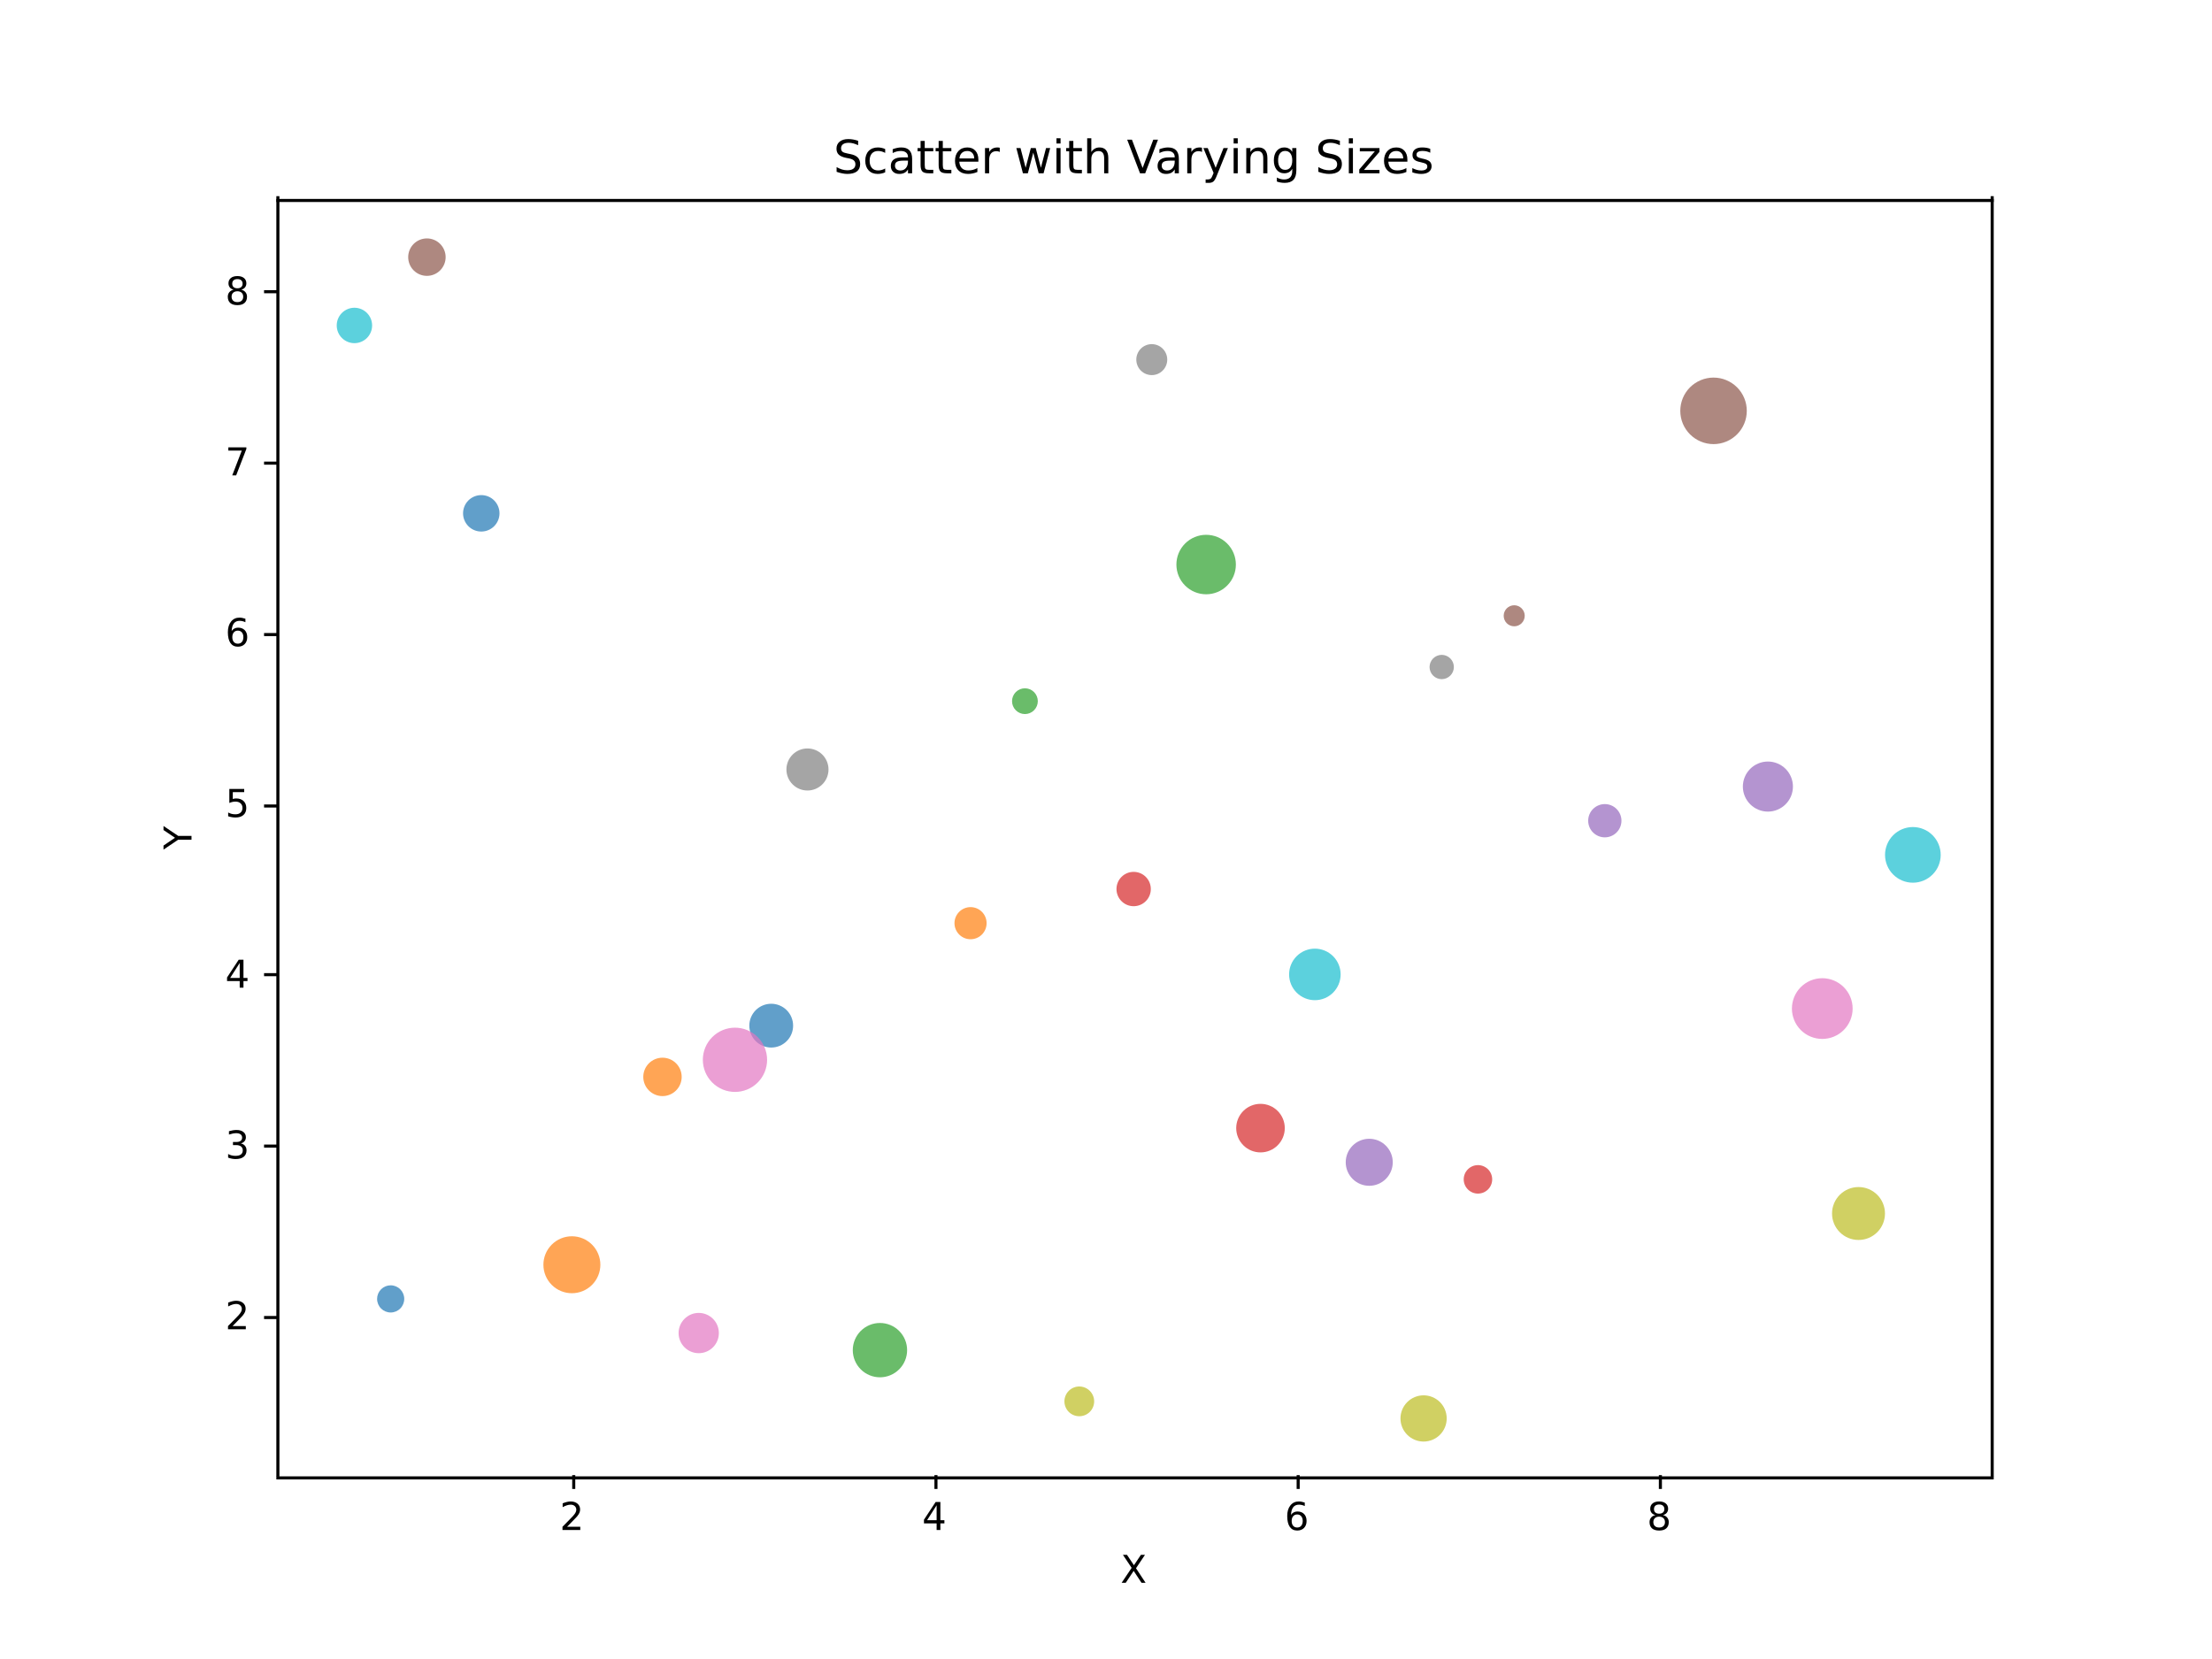
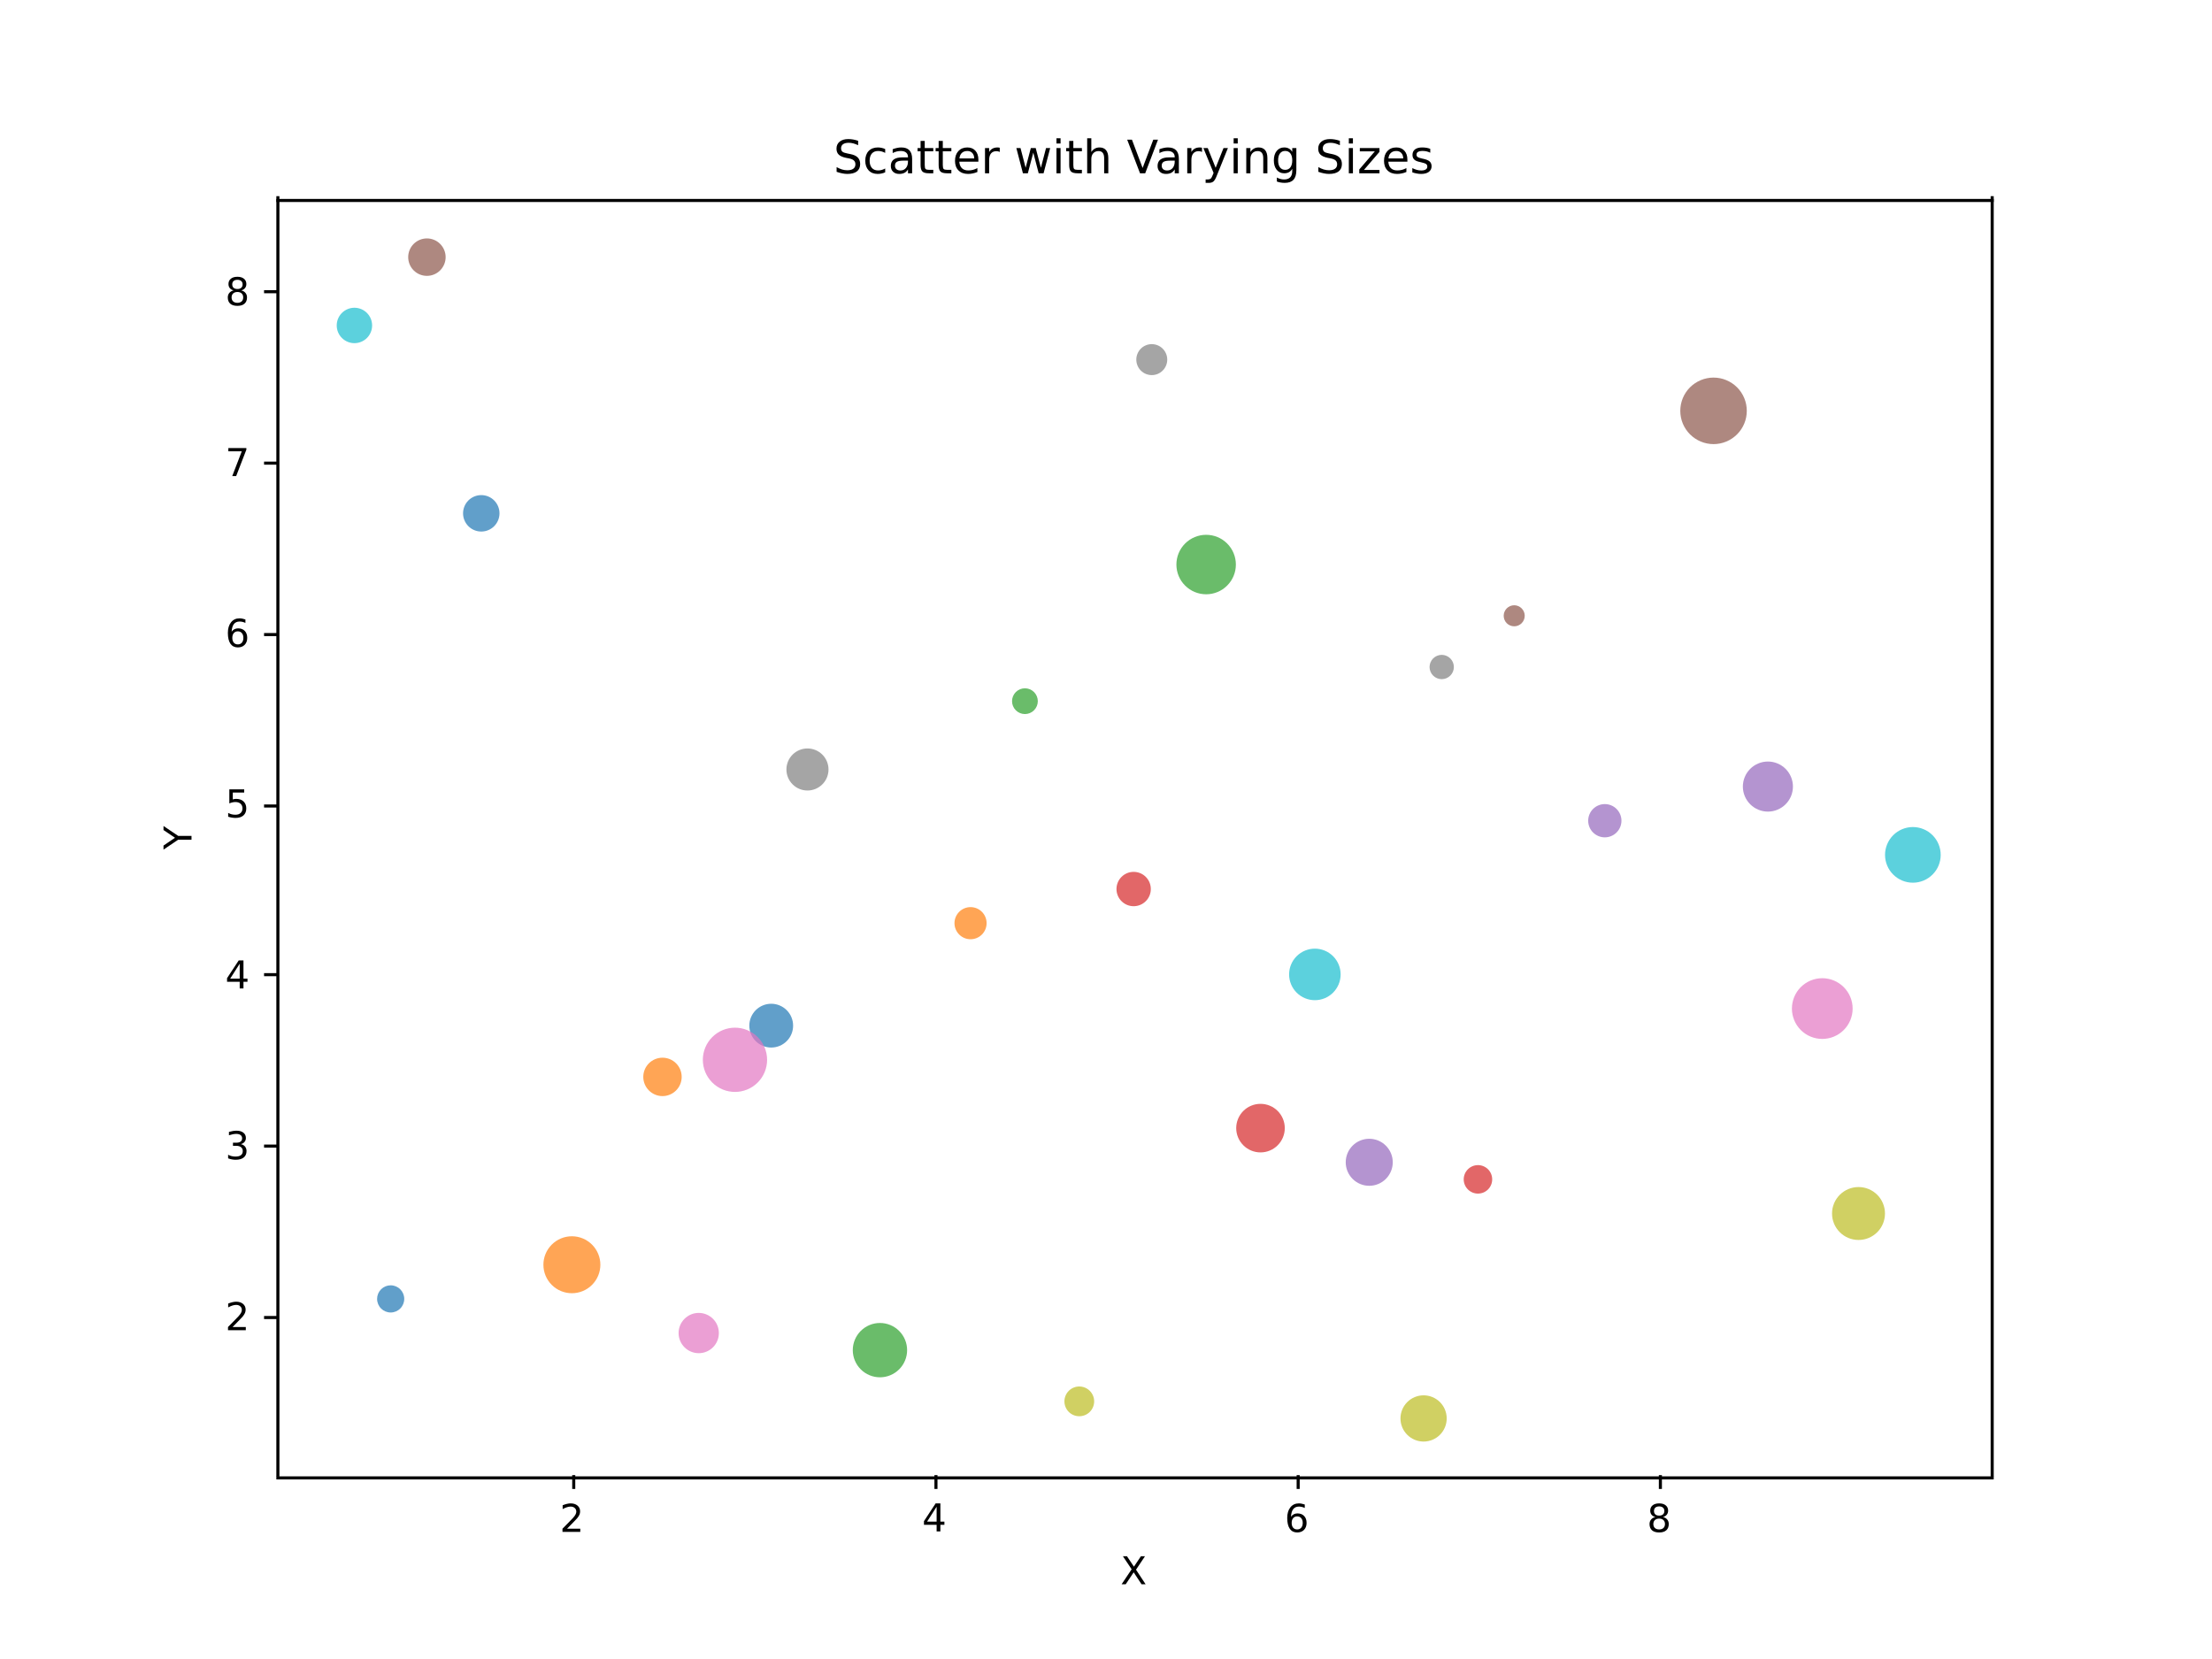
<svg xmlns="http://www.w3.org/2000/svg" width="800" height="600" viewBox="0 0 800 600">
  <defs>
</defs>
  <g transform="translate(0,600) scale(1,-1)">
    <rect width="800" height="600" fill="white" />
    <path d="M 0.00 0.00 L 800.00 0.00 L 800.00 600.00 L 0.00 600.00 Z " fill="#FFFFFF" fill-opacity="1.00" stroke="#FFFFFF" stroke-opacity="1.00" stroke-width="0.00" stroke-linecap="butt" stroke-linejoin="miter" />
    <path d="M 100.00 66.00 L 720.00 66.00 L 720.00 528.00 L 100.00 528.00 Z " fill="#FFFFFF" fill-opacity="1.00" stroke="none" stroke-opacity="0.00" stroke-width="0.00" stroke-linecap="butt" stroke-linejoin="miter" />
    <path d="M 141.29 125.32 C 142.59 125.32 143.84 125.84 144.76 126.76 C 145.68 127.68 146.20 128.93 146.20 130.24 C 146.20 131.54 145.68 132.79 144.76 133.71 C 143.84 134.63 142.59 135.15 141.29 135.15 C 139.99 135.15 138.74 134.63 137.82 133.71 C 136.90 132.79 136.38 131.54 136.38 130.24 C 136.38 128.93 136.90 127.68 137.82 126.76 C 138.74 125.84 139.99 125.32 141.29 125.32 Z " fill="#1F77B4" fill-opacity="0.70" stroke="none" stroke-opacity="0.00" stroke-width="0.00" stroke-linecap="butt" stroke-linejoin="round" />
    <path d="M 239.60 203.58 C 241.44 203.58 243.21 204.32 244.51 205.62 C 245.81 206.92 246.54 208.69 246.54 210.53 C 246.54 212.37 245.81 214.14 244.51 215.44 C 243.21 216.74 241.44 217.47 239.60 217.47 C 237.76 217.47 235.99 216.74 234.69 215.44 C 233.39 214.14 232.65 212.37 232.65 210.53 C 232.65 208.69 233.39 206.92 234.69 205.62 C 235.99 204.32 237.76 203.58 239.60 203.58 Z " fill="#FF7F0E" fill-opacity="0.70" stroke="none" stroke-opacity="0.00" stroke-width="0.00" stroke-linecap="butt" stroke-linejoin="round" />
    <path d="M 318.25 101.88 C 320.85 101.88 323.35 102.92 325.19 104.76 C 327.03 106.60 328.07 109.10 328.07 111.71 C 328.07 114.31 327.03 116.81 325.19 118.65 C 323.35 120.49 320.85 121.53 318.25 121.53 C 315.64 121.53 313.14 120.49 311.30 118.65 C 309.46 116.81 308.42 114.31 308.42 111.71 C 308.42 109.10 309.46 106.60 311.30 104.76 C 313.14 102.92 315.64 101.88 318.25 101.88 Z " fill="#2CA02C" fill-opacity="0.70" stroke="none" stroke-opacity="0.00" stroke-width="0.00" stroke-linecap="butt" stroke-linejoin="round" />
    <path d="M 410.00 272.26 C 411.65 272.26 413.23 272.91 414.39 274.08 C 415.56 275.24 416.21 276.82 416.21 278.47 C 416.21 280.12 415.56 281.70 414.39 282.86 C 413.23 284.03 411.65 284.68 410.00 284.68 C 408.35 284.68 406.77 284.03 405.61 282.86 C 404.44 281.70 403.79 280.12 403.79 278.47 C 403.79 276.82 404.44 275.24 405.61 274.08 C 406.77 272.91 408.35 272.26 410.00 272.26 Z " fill="#D62728" fill-opacity="0.70" stroke="none" stroke-opacity="0.00" stroke-width="0.00" stroke-linecap="butt" stroke-linejoin="round" />
    <path d="M 495.20 171.14 C 497.46 171.14 499.62 172.04 501.21 173.63 C 502.81 175.23 503.71 177.39 503.71 179.65 C 503.71 181.90 502.81 184.07 501.21 185.66 C 499.62 187.26 497.46 188.15 495.20 188.15 C 492.95 188.15 490.78 187.26 489.19 185.66 C 487.59 184.07 486.70 181.90 486.70 179.65 C 486.70 177.39 487.59 175.23 489.19 173.63 C 490.78 172.04 492.95 171.14 495.20 171.14 Z " fill="#9467BD" fill-opacity="0.70" stroke="none" stroke-opacity="0.00" stroke-width="0.00" stroke-linecap="butt" stroke-linejoin="round" />
    <path d="M 547.63 373.49 C 548.64 373.49 549.61 373.89 550.32 374.60 C 551.03 375.32 551.44 376.29 551.44 377.29 C 551.44 378.30 551.03 379.27 550.32 379.98 C 549.61 380.70 548.64 381.10 547.63 381.10 C 546.62 381.10 545.66 380.70 544.94 379.98 C 544.23 379.27 543.83 378.30 543.83 377.29 C 543.83 376.29 544.23 375.32 544.94 374.60 C 545.66 373.89 546.62 373.49 547.63 373.49 Z " fill="#8C564B" fill-opacity="0.70" stroke="none" stroke-opacity="0.00" stroke-width="0.00" stroke-linecap="butt" stroke-linejoin="round" />
    <path d="M 659.05 224.26 C 661.96 224.26 664.75 225.41 666.81 227.47 C 668.87 229.53 670.03 232.32 670.03 235.24 C 670.03 238.15 668.87 240.94 666.81 243.00 C 664.75 245.06 661.96 246.22 659.05 246.22 C 656.14 246.22 653.34 245.06 651.28 243.00 C 649.23 240.94 648.07 238.15 648.07 235.24 C 648.07 232.32 649.23 229.53 651.28 227.47 C 653.34 225.41 656.14 224.26 659.05 224.26 Z " fill="#E377C2" fill-opacity="0.70" stroke="none" stroke-opacity="0.00" stroke-width="0.00" stroke-linecap="butt" stroke-linejoin="round" />
    <path d="M 292.03 314.10 C 294.05 314.10 295.98 314.90 297.41 316.33 C 298.84 317.75 299.64 319.69 299.64 321.71 C 299.64 323.72 298.84 325.66 297.41 327.09 C 295.98 328.51 294.05 329.31 292.03 329.31 C 290.01 329.31 288.08 328.51 286.65 327.09 C 285.22 325.66 284.42 323.72 284.42 321.71 C 284.42 319.69 285.22 317.75 286.65 316.33 C 288.08 314.90 290.01 314.10 292.03 314.10 Z " fill="#7F7F7F" fill-opacity="0.70" stroke="none" stroke-opacity="0.00" stroke-width="0.00" stroke-linecap="butt" stroke-linejoin="round" />
    <path d="M 390.34 87.80 C 391.76 87.80 393.13 88.36 394.14 89.37 C 395.15 90.38 395.72 91.75 395.72 93.18 C 395.72 94.60 395.15 95.97 394.14 96.98 C 393.13 97.99 391.76 98.56 390.34 98.56 C 388.91 98.56 387.54 97.99 386.53 96.98 C 385.53 95.97 384.96 94.60 384.96 93.18 C 384.96 91.75 385.53 90.38 386.53 89.37 C 387.54 88.36 388.91 87.80 390.34 87.80 Z " fill="#BCBD22" fill-opacity="0.70" stroke="none" stroke-opacity="0.00" stroke-width="0.00" stroke-linecap="butt" stroke-linejoin="round" />
    <path d="M 475.54 238.27 C 478.01 238.27 480.38 239.25 482.13 241.00 C 483.87 242.75 484.86 245.12 484.86 247.59 C 484.86 250.06 483.87 252.43 482.13 254.18 C 480.38 255.92 478.01 256.91 475.54 256.91 C 473.07 256.91 470.70 255.92 468.95 254.18 C 467.20 252.43 466.22 250.06 466.22 247.59 C 466.22 245.12 467.20 242.75 468.95 241.00 C 470.70 239.25 473.07 238.27 475.54 238.27 Z " fill="#17BECF" fill-opacity="0.70" stroke="none" stroke-opacity="0.00" stroke-width="0.00" stroke-linecap="butt" stroke-linejoin="round" />
    <path d="M 174.06 407.76 C 175.81 407.76 177.48 408.46 178.72 409.69 C 179.95 410.93 180.65 412.61 180.65 414.35 C 180.65 416.10 179.95 417.78 178.72 419.01 C 177.48 420.25 175.81 420.94 174.06 420.94 C 172.31 420.94 170.64 420.25 169.40 419.01 C 168.17 417.78 167.47 416.10 167.47 414.35 C 167.47 412.61 168.17 410.93 169.40 409.69 C 170.64 408.46 172.31 407.76 174.06 407.76 Z " fill="#1F77B4" fill-opacity="0.70" stroke="none" stroke-opacity="0.00" stroke-width="0.00" stroke-linecap="butt" stroke-linejoin="round" />
    <path d="M 206.83 132.29 C 209.56 132.29 212.18 133.37 214.11 135.30 C 216.04 137.24 217.13 139.86 217.13 142.59 C 217.13 145.32 216.04 147.94 214.11 149.87 C 212.18 151.80 209.56 152.89 206.83 152.89 C 204.10 152.89 201.48 151.80 199.55 149.87 C 197.61 147.94 196.53 145.32 196.53 142.59 C 196.53 139.86 197.61 137.24 199.55 135.30 C 201.48 133.37 204.10 132.29 206.83 132.29 Z " fill="#FF7F0E" fill-opacity="0.70" stroke="none" stroke-opacity="0.00" stroke-width="0.00" stroke-linecap="butt" stroke-linejoin="round" />
    <path d="M 370.68 341.75 C 371.91 341.75 373.10 342.24 373.97 343.12 C 374.84 343.99 375.34 345.18 375.34 346.41 C 375.34 347.65 374.84 348.83 373.97 349.71 C 373.10 350.58 371.91 351.07 370.68 351.07 C 369.44 351.07 368.26 350.58 367.38 349.71 C 366.51 348.83 366.02 347.65 366.02 346.41 C 366.02 345.18 366.51 343.99 367.38 343.12 C 368.26 342.24 369.44 341.75 370.68 341.75 Z " fill="#2CA02C" fill-opacity="0.70" stroke="none" stroke-opacity="0.00" stroke-width="0.00" stroke-linecap="butt" stroke-linejoin="round" />
    <path d="M 455.88 183.22 C 458.21 183.22 460.44 184.14 462.09 185.79 C 463.74 187.44 464.66 189.67 464.66 192.00 C 464.66 194.33 463.74 196.56 462.09 198.21 C 460.44 199.86 458.21 200.78 455.88 200.78 C 453.55 200.78 451.31 199.86 449.67 198.21 C 448.02 196.56 447.09 194.33 447.09 192.00 C 447.09 189.67 448.02 187.44 449.67 185.79 C 451.31 184.14 453.55 183.22 455.88 183.22 Z " fill="#D62728" fill-opacity="0.70" stroke="none" stroke-opacity="0.00" stroke-width="0.00" stroke-linecap="butt" stroke-linejoin="round" />
    <path d="M 580.40 297.16 C 582.00 297.16 583.53 297.80 584.65 298.92 C 585.78 300.05 586.42 301.58 586.42 303.18 C 586.42 304.77 585.78 306.30 584.65 307.43 C 583.53 308.56 582.00 309.19 580.40 309.19 C 578.81 309.19 577.28 308.56 576.15 307.43 C 575.02 306.30 574.39 304.77 574.39 303.18 C 574.39 301.58 575.02 300.05 576.15 298.92 C 577.28 297.80 578.81 297.16 580.40 297.16 Z " fill="#9467BD" fill-opacity="0.70" stroke="none" stroke-opacity="0.00" stroke-width="0.00" stroke-linecap="butt" stroke-linejoin="round" />
    <path d="M 619.73 439.38 C 622.92 439.38 625.97 440.65 628.23 442.91 C 630.49 445.16 631.75 448.22 631.75 451.41 C 631.75 454.60 630.49 457.66 628.23 459.92 C 625.97 462.17 622.92 463.44 619.73 463.44 C 616.54 463.44 613.48 462.17 611.22 459.92 C 608.96 457.66 607.70 454.60 607.70 451.41 C 607.70 448.22 608.96 445.16 611.22 442.91 C 613.48 440.65 616.54 439.38 619.73 439.38 Z " fill="#8C564B" fill-opacity="0.70" stroke="none" stroke-opacity="0.00" stroke-width="0.00" stroke-linecap="butt" stroke-linejoin="round" />
    <path d="M 252.71 110.60 C 254.64 110.60 256.49 111.37 257.86 112.73 C 259.22 114.10 259.99 115.95 259.99 117.88 C 259.99 119.81 259.22 121.67 257.86 123.03 C 256.49 124.40 254.64 125.17 252.71 125.17 C 250.77 125.17 248.92 124.40 247.56 123.03 C 246.19 121.67 245.42 119.81 245.42 117.88 C 245.42 115.95 246.19 114.10 247.56 112.73 C 248.92 111.37 250.77 110.60 252.71 110.60 Z " fill="#E377C2" fill-opacity="0.70" stroke="none" stroke-opacity="0.00" stroke-width="0.00" stroke-linecap="butt" stroke-linejoin="round" />
    <path d="M 521.42 354.37 C 522.58 354.37 523.70 354.84 524.52 355.66 C 525.35 356.48 525.81 357.60 525.81 358.76 C 525.81 359.93 525.35 361.05 524.52 361.87 C 523.70 362.69 522.58 363.16 521.42 363.16 C 520.25 363.16 519.13 362.69 518.31 361.87 C 517.49 361.05 517.02 359.93 517.02 358.76 C 517.02 357.60 517.49 356.48 518.31 355.66 C 519.13 354.84 520.25 354.37 521.42 354.37 Z " fill="#7F7F7F" fill-opacity="0.70" stroke="none" stroke-opacity="0.00" stroke-width="0.00" stroke-linecap="butt" stroke-linejoin="round" />
    <path d="M 672.16 151.55 C 674.70 151.55 677.13 152.55 678.93 154.35 C 680.72 156.14 681.73 158.58 681.73 161.12 C 681.73 163.66 680.72 166.09 678.93 167.89 C 677.13 169.68 674.70 170.69 672.16 170.69 C 669.62 170.69 667.18 169.68 665.39 167.89 C 663.59 166.09 662.58 163.66 662.58 161.12 C 662.58 158.58 663.59 156.14 665.39 154.35 C 667.18 152.55 669.62 151.55 672.16 151.55 Z " fill="#BCBD22" fill-opacity="0.70" stroke="none" stroke-opacity="0.00" stroke-width="0.00" stroke-linecap="butt" stroke-linejoin="round" />
    <path d="M 128.18 475.89 C 129.88 475.89 131.51 476.57 132.71 477.77 C 133.91 478.97 134.58 480.60 134.58 482.29 C 134.58 483.99 133.91 485.62 132.71 486.82 C 131.51 488.02 129.88 488.70 128.18 488.70 C 126.48 488.70 124.86 488.02 123.65 486.82 C 122.45 485.62 121.78 483.99 121.78 482.29 C 121.78 480.60 122.45 478.97 123.65 477.77 C 124.86 476.57 126.48 475.89 128.18 475.89 Z " fill="#17BECF" fill-opacity="0.70" stroke="none" stroke-opacity="0.00" stroke-width="0.00" stroke-linecap="butt" stroke-linejoin="round" />
    <path d="M 278.92 221.14 C 281.02 221.14 283.04 221.98 284.52 223.46 C 286.01 224.94 286.84 226.96 286.84 229.06 C 286.84 231.16 286.01 233.17 284.52 234.66 C 283.04 236.14 281.02 236.98 278.92 236.98 C 276.82 236.98 274.81 236.14 273.32 234.66 C 271.84 233.17 271.00 231.16 271.00 229.06 C 271.00 226.96 271.84 224.94 273.32 223.46 C 274.81 221.98 276.82 221.14 278.92 221.14 Z " fill="#1F77B4" fill-opacity="0.70" stroke="none" stroke-opacity="0.00" stroke-width="0.00" stroke-linecap="butt" stroke-linejoin="round" />
    <path d="M 351.01 260.31 C 352.56 260.31 354.03 260.92 355.12 262.01 C 356.21 263.10 356.82 264.58 356.82 266.12 C 356.82 267.66 356.21 269.14 355.12 270.23 C 354.03 271.32 352.56 271.93 351.01 271.93 C 349.47 271.93 348.00 271.32 346.91 270.23 C 345.82 269.14 345.20 267.66 345.20 266.12 C 345.20 264.58 345.82 263.10 346.91 262.01 C 348.00 260.92 349.47 260.31 351.01 260.31 Z " fill="#FF7F0E" fill-opacity="0.70" stroke="none" stroke-opacity="0.00" stroke-width="0.00" stroke-linecap="butt" stroke-linejoin="round" />
    <path d="M 436.22 385.07 C 439.07 385.07 441.81 386.20 443.82 388.22 C 445.84 390.23 446.97 392.97 446.97 395.82 C 446.97 398.68 445.84 401.41 443.82 403.43 C 441.81 405.45 439.07 406.58 436.22 406.58 C 433.36 406.58 430.63 405.45 428.61 403.43 C 426.59 401.41 425.46 398.68 425.46 395.82 C 425.46 392.97 426.59 390.23 428.61 388.22 C 430.63 386.20 433.36 385.07 436.22 385.07 Z " fill="#2CA02C" fill-opacity="0.70" stroke="none" stroke-opacity="0.00" stroke-width="0.00" stroke-linecap="butt" stroke-linejoin="round" />
    <path d="M 534.52 168.32 C 535.89 168.32 537.20 168.86 538.17 169.83 C 539.13 170.79 539.67 172.10 539.67 173.47 C 539.67 174.84 539.13 176.15 538.17 177.11 C 537.20 178.08 535.89 178.62 534.52 178.62 C 533.16 178.62 531.85 178.08 530.88 177.11 C 529.92 176.15 529.37 174.84 529.37 173.47 C 529.37 172.10 529.92 170.79 530.88 169.83 C 531.85 168.86 533.16 168.32 534.52 168.32 Z " fill="#D62728" fill-opacity="0.70" stroke="none" stroke-opacity="0.00" stroke-width="0.00" stroke-linecap="butt" stroke-linejoin="round" />
    <path d="M 639.39 306.47 C 641.79 306.47 644.09 307.43 645.79 309.13 C 647.49 310.82 648.44 313.13 648.44 315.53 C 648.44 317.93 647.49 320.23 645.79 321.93 C 644.09 323.63 641.79 324.58 639.39 324.58 C 636.99 324.58 634.68 323.63 632.98 321.93 C 631.29 320.23 630.33 317.93 630.33 315.53 C 630.33 313.13 631.29 310.82 632.98 309.13 C 634.68 307.43 636.99 306.47 639.39 306.47 Z " fill="#9467BD" fill-opacity="0.70" stroke="none" stroke-opacity="0.00" stroke-width="0.00" stroke-linecap="butt" stroke-linejoin="round" />
    <path d="M 154.40 500.23 C 156.19 500.23 157.91 500.94 159.18 502.21 C 160.45 503.48 161.17 505.20 161.17 507.00 C 161.17 508.80 160.45 510.52 159.18 511.79 C 157.91 513.06 156.19 513.77 154.40 513.77 C 152.60 513.77 150.88 513.06 149.61 511.79 C 148.34 510.52 147.63 508.80 147.63 507.00 C 147.63 505.20 148.34 503.48 149.61 502.21 C 150.88 500.94 152.60 500.23 154.40 500.23 Z " fill="#8C564B" fill-opacity="0.70" stroke="none" stroke-opacity="0.00" stroke-width="0.00" stroke-linecap="butt" stroke-linejoin="round" />
    <path d="M 265.81 205.09 C 268.90 205.09 271.85 206.31 274.03 208.49 C 276.21 210.67 277.43 213.62 277.43 216.71 C 277.43 219.79 276.21 222.74 274.03 224.92 C 271.85 227.10 268.90 228.33 265.81 228.33 C 262.73 228.33 259.78 227.10 257.60 224.92 C 255.42 222.74 254.19 219.79 254.19 216.71 C 254.19 213.62 255.42 210.67 257.60 208.49 C 259.78 206.31 262.73 205.09 265.81 205.09 Z " fill="#E377C2" fill-opacity="0.70" stroke="none" stroke-opacity="0.00" stroke-width="0.00" stroke-linecap="butt" stroke-linejoin="round" />
    <path d="M 416.55 464.34 C 418.04 464.34 419.46 464.93 420.51 465.98 C 421.56 467.03 422.15 468.46 422.15 469.94 C 422.15 471.43 421.56 472.85 420.51 473.90 C 419.46 474.95 418.04 475.54 416.55 475.54 C 415.07 475.54 413.64 474.95 412.59 473.90 C 411.55 472.85 410.96 471.43 410.96 469.94 C 410.96 468.46 411.55 467.03 412.59 465.98 C 413.64 464.93 415.07 464.34 416.55 464.34 Z " fill="#7F7F7F" fill-opacity="0.70" stroke="none" stroke-opacity="0.00" stroke-width="0.00" stroke-linecap="butt" stroke-linejoin="round" />
    <path d="M 514.86 78.64 C 517.08 78.64 519.21 79.52 520.78 81.09 C 522.34 82.66 523.22 84.78 523.22 87.00 C 523.22 89.22 522.34 91.34 520.78 92.91 C 519.21 94.48 517.08 95.36 514.86 95.36 C 512.64 95.36 510.52 94.48 508.95 92.91 C 507.38 91.34 506.50 89.22 506.50 87.00 C 506.50 84.78 507.38 82.66 508.95 81.09 C 510.52 79.52 512.64 78.64 514.86 78.64 Z " fill="#BCBD22" fill-opacity="0.70" stroke="none" stroke-opacity="0.00" stroke-width="0.00" stroke-linecap="butt" stroke-linejoin="round" />
    <path d="M 691.82 280.76 C 694.49 280.76 697.05 281.82 698.93 283.71 C 700.82 285.59 701.88 288.15 701.88 290.82 C 701.88 293.49 700.82 296.05 698.93 297.94 C 697.05 299.83 694.49 300.89 691.82 300.89 C 689.15 300.89 686.59 299.83 684.70 297.94 C 682.82 296.05 681.75 293.49 681.75 290.82 C 681.75 288.15 682.82 285.59 684.70 283.71 C 686.59 281.82 689.15 280.76 691.82 280.76 Z " fill="#17BECF" fill-opacity="0.70" stroke="none" stroke-opacity="0.00" stroke-width="0.00" stroke-linecap="butt" stroke-linejoin="round" />
    <text font-family="DejaVu Sans" font-size="16.67" fill="#000000" fill-opacity="1.00" text-anchor="middle" transform="translate(410.00,537.33) scale(1,-1)">Scatter with Varying Sizes</text>
    <path d="M 207.50 66.50 L 207.50 61.50 " fill="none" fill-opacity="0.00" stroke="#000000" stroke-opacity="1.00" stroke-width="1.11" stroke-linecap="butt" stroke-linejoin="miter" />
-     <text font-family="DejaVu Sans" font-size="13.89" fill="#000000" fill-opacity="1.00" text-anchor="middle" dominant-baseline="text-before-edge" transform="translate(206.83,56.28) scale(1,-1)">2</text>
+     <text font-family="DejaVu Sans" font-size="13.89" fill="#000000" fill-opacity="1.00" text-anchor="middle" y="10.31" transform="translate(206.83,56.28) scale(1,-1)">2</text>
    <path d="M 338.50 66.50 L 338.50 61.50 " fill="none" fill-opacity="0.00" stroke="#000000" stroke-opacity="1.00" stroke-width="1.11" stroke-linecap="butt" stroke-linejoin="miter" />
-     <text font-family="DejaVu Sans" font-size="13.89" fill="#000000" fill-opacity="1.00" text-anchor="middle" dominant-baseline="text-before-edge" transform="translate(337.91,56.28) scale(1,-1)">4</text>
+     <text font-family="DejaVu Sans" font-size="13.89" fill="#000000" fill-opacity="1.00" text-anchor="middle" y="10.13" transform="translate(337.91,56.28) scale(1,-1)">4</text>
    <path d="M 469.50 66.50 L 469.50 61.50 " fill="none" fill-opacity="0.00" stroke="#000000" stroke-opacity="1.00" stroke-width="1.11" stroke-linecap="butt" stroke-linejoin="miter" />
-     <text font-family="DejaVu Sans" font-size="13.89" fill="#000000" fill-opacity="1.00" text-anchor="middle" dominant-baseline="text-before-edge" transform="translate(468.99,56.28) scale(1,-1)">6</text>
+     <text font-family="DejaVu Sans" font-size="13.89" fill="#000000" fill-opacity="1.00" text-anchor="middle" y="10.31" transform="translate(468.99,56.28) scale(1,-1)">6</text>
    <path d="M 600.50 66.50 L 600.50 61.50 " fill="none" fill-opacity="0.00" stroke="#000000" stroke-opacity="1.00" stroke-width="1.11" stroke-linecap="butt" stroke-linejoin="miter" />
-     <text font-family="DejaVu Sans" font-size="13.89" fill="#000000" fill-opacity="1.00" text-anchor="middle" dominant-baseline="text-before-edge" transform="translate(600.06,56.28) scale(1,-1)">8</text>
-     <text font-family="DejaVu Sans" font-size="13.89" fill="#000000" fill-opacity="1.00" text-anchor="middle" dominant-baseline="text-before-edge" transform="translate(410.00,37.17) scale(1,-1)">X</text>
+     <text font-family="DejaVu Sans" font-size="13.89" fill="#000000" fill-opacity="1.00" text-anchor="middle" y="10.31" transform="translate(600.06,56.28) scale(1,-1)">8</text>
+     <text font-family="DejaVu Sans" font-size="13.89" fill="#000000" fill-opacity="1.00" text-anchor="middle" y="10.13" transform="translate(410.00,37.17) scale(1,-1)">X</text>
    <path d="M 100.50 123.50 L 95.50 123.50 " fill="none" fill-opacity="0.00" stroke="#000000" stroke-opacity="1.00" stroke-width="1.11" stroke-linecap="butt" stroke-linejoin="miter" />
-     <text font-family="DejaVu Sans" font-size="13.89" fill="#000000" fill-opacity="1.00" text-anchor="end" dominant-baseline="central" transform="translate(90.28,124.06) scale(1,-1)">2</text>
+     <text font-family="DejaVu Sans" font-size="13.89" fill="#000000" fill-opacity="1.00" text-anchor="end" y="5.15" transform="translate(90.28,124.06) scale(1,-1)">2</text>
    <path d="M 100.50 185.50 L 95.50 185.50 " fill="none" fill-opacity="0.00" stroke="#000000" stroke-opacity="1.00" stroke-width="1.11" stroke-linecap="butt" stroke-linejoin="miter" />
-     <text font-family="DejaVu Sans" font-size="13.89" fill="#000000" fill-opacity="1.00" text-anchor="end" dominant-baseline="central" transform="translate(90.28,185.82) scale(1,-1)">3</text>
+     <text font-family="DejaVu Sans" font-size="13.89" fill="#000000" fill-opacity="1.00" text-anchor="end" y="5.06" transform="translate(90.28,185.82) scale(1,-1)">3</text>
    <path d="M 100.50 247.50 L 95.50 247.50 " fill="none" fill-opacity="0.00" stroke="#000000" stroke-opacity="1.00" stroke-width="1.11" stroke-linecap="butt" stroke-linejoin="miter" />
-     <text font-family="DejaVu Sans" font-size="13.89" fill="#000000" fill-opacity="1.00" text-anchor="end" dominant-baseline="central" transform="translate(90.28,247.59) scale(1,-1)">4</text>
+     <text font-family="DejaVu Sans" font-size="13.89" fill="#000000" fill-opacity="1.00" text-anchor="end" y="5.06" transform="translate(90.28,247.59) scale(1,-1)">4</text>
    <path d="M 100.50 308.50 L 95.50 308.50 " fill="none" fill-opacity="0.00" stroke="#000000" stroke-opacity="1.00" stroke-width="1.11" stroke-linecap="butt" stroke-linejoin="miter" />
-     <text font-family="DejaVu Sans" font-size="13.89" fill="#000000" fill-opacity="1.00" text-anchor="end" dominant-baseline="central" transform="translate(90.28,309.35) scale(1,-1)">5</text>
+     <text font-family="DejaVu Sans" font-size="13.89" fill="#000000" fill-opacity="1.00" text-anchor="end" y="4.96" transform="translate(90.28,309.35) scale(1,-1)">5</text>
    <path d="M 100.50 370.50 L 95.50 370.50 " fill="none" fill-opacity="0.00" stroke="#000000" stroke-opacity="1.00" stroke-width="1.11" stroke-linecap="butt" stroke-linejoin="miter" />
-     <text font-family="DejaVu Sans" font-size="13.89" fill="#000000" fill-opacity="1.00" text-anchor="end" dominant-baseline="central" transform="translate(90.28,371.12) scale(1,-1)">6</text>
+     <text font-family="DejaVu Sans" font-size="13.89" fill="#000000" fill-opacity="1.00" text-anchor="end" y="5.06" transform="translate(90.28,371.12) scale(1,-1)">6</text>
    <path d="M 100.50 432.50 L 95.50 432.50 " fill="none" fill-opacity="0.00" stroke="#000000" stroke-opacity="1.00" stroke-width="1.11" stroke-linecap="butt" stroke-linejoin="miter" />
-     <text font-family="DejaVu Sans" font-size="13.89" fill="#000000" fill-opacity="1.00" text-anchor="end" dominant-baseline="central" transform="translate(90.28,432.88) scale(1,-1)">7</text>
+     <text font-family="DejaVu Sans" font-size="13.89" fill="#000000" fill-opacity="1.00" text-anchor="end" y="5.06" transform="translate(90.28,432.88) scale(1,-1)">7</text>
    <path d="M 100.50 494.50 L 95.50 494.50 " fill="none" fill-opacity="0.00" stroke="#000000" stroke-opacity="1.00" stroke-width="1.11" stroke-linecap="butt" stroke-linejoin="miter" />
-     <text font-family="DejaVu Sans" font-size="13.89" fill="#000000" fill-opacity="1.00" text-anchor="end" dominant-baseline="central" transform="translate(90.28,494.65) scale(1,-1)">8</text>
+     <text font-family="DejaVu Sans" font-size="13.89" fill="#000000" fill-opacity="1.00" text-anchor="end" y="5.06" transform="translate(90.28,494.65) scale(1,-1)">8</text>
    <text font-family="DejaVu Sans" font-size="13.89" fill="#000000" fill-opacity="1.00" text-anchor="middle" transform="translate(69.26,297.00) rotate(90.00) scale(1,-1)">Y</text>
    <path d="M 100.50 66.50 L 100.50 528.50 " fill="none" fill-opacity="0.00" stroke="#000000" stroke-opacity="1.00" stroke-width="1.11" stroke-linecap="square" stroke-linejoin="miter" />
    <path d="M 720.50 66.50 L 720.50 528.50 " fill="none" fill-opacity="0.00" stroke="#000000" stroke-opacity="1.00" stroke-width="1.11" stroke-linecap="square" stroke-linejoin="miter" />
    <path d="M 100.50 65.50 L 720.50 65.50 " fill="none" fill-opacity="0.00" stroke="#000000" stroke-opacity="1.00" stroke-width="1.11" stroke-linecap="square" stroke-linejoin="miter" />
    <path d="M 100.50 527.50 L 720.50 527.50 " fill="none" fill-opacity="0.00" stroke="#000000" stroke-opacity="1.00" stroke-width="1.11" stroke-linecap="square" stroke-linejoin="miter" />
  </g>
</svg>
